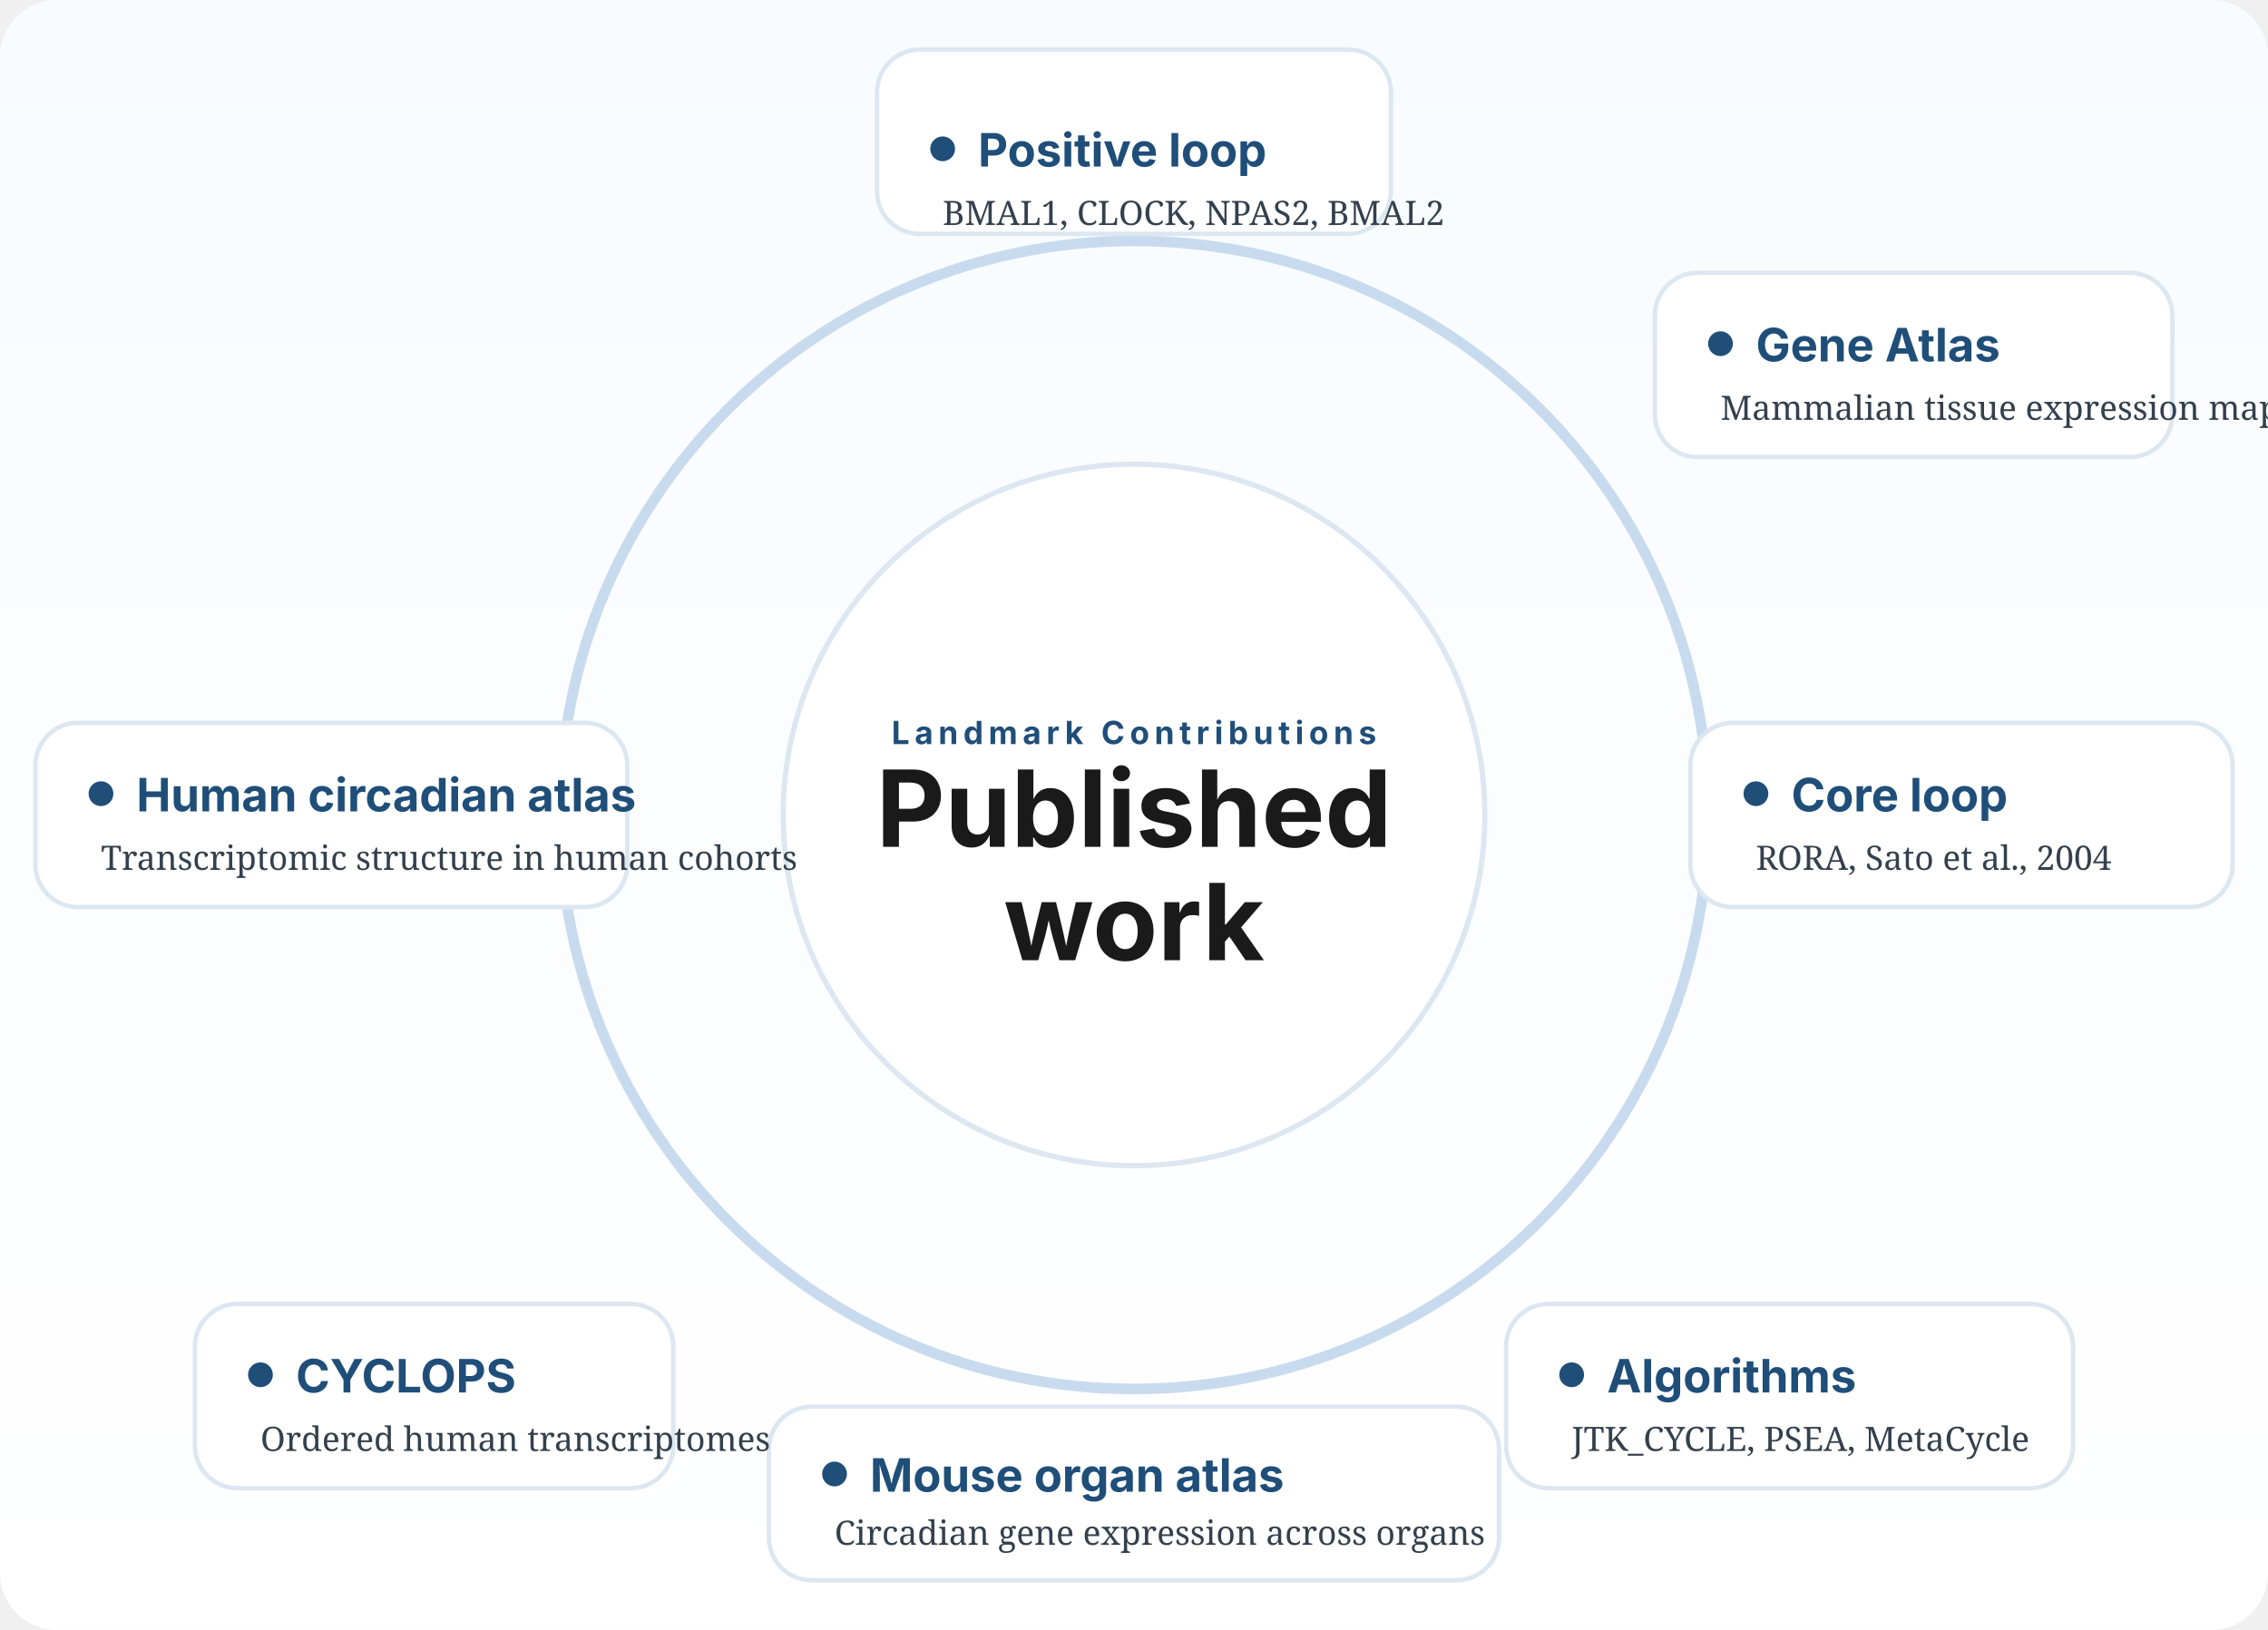
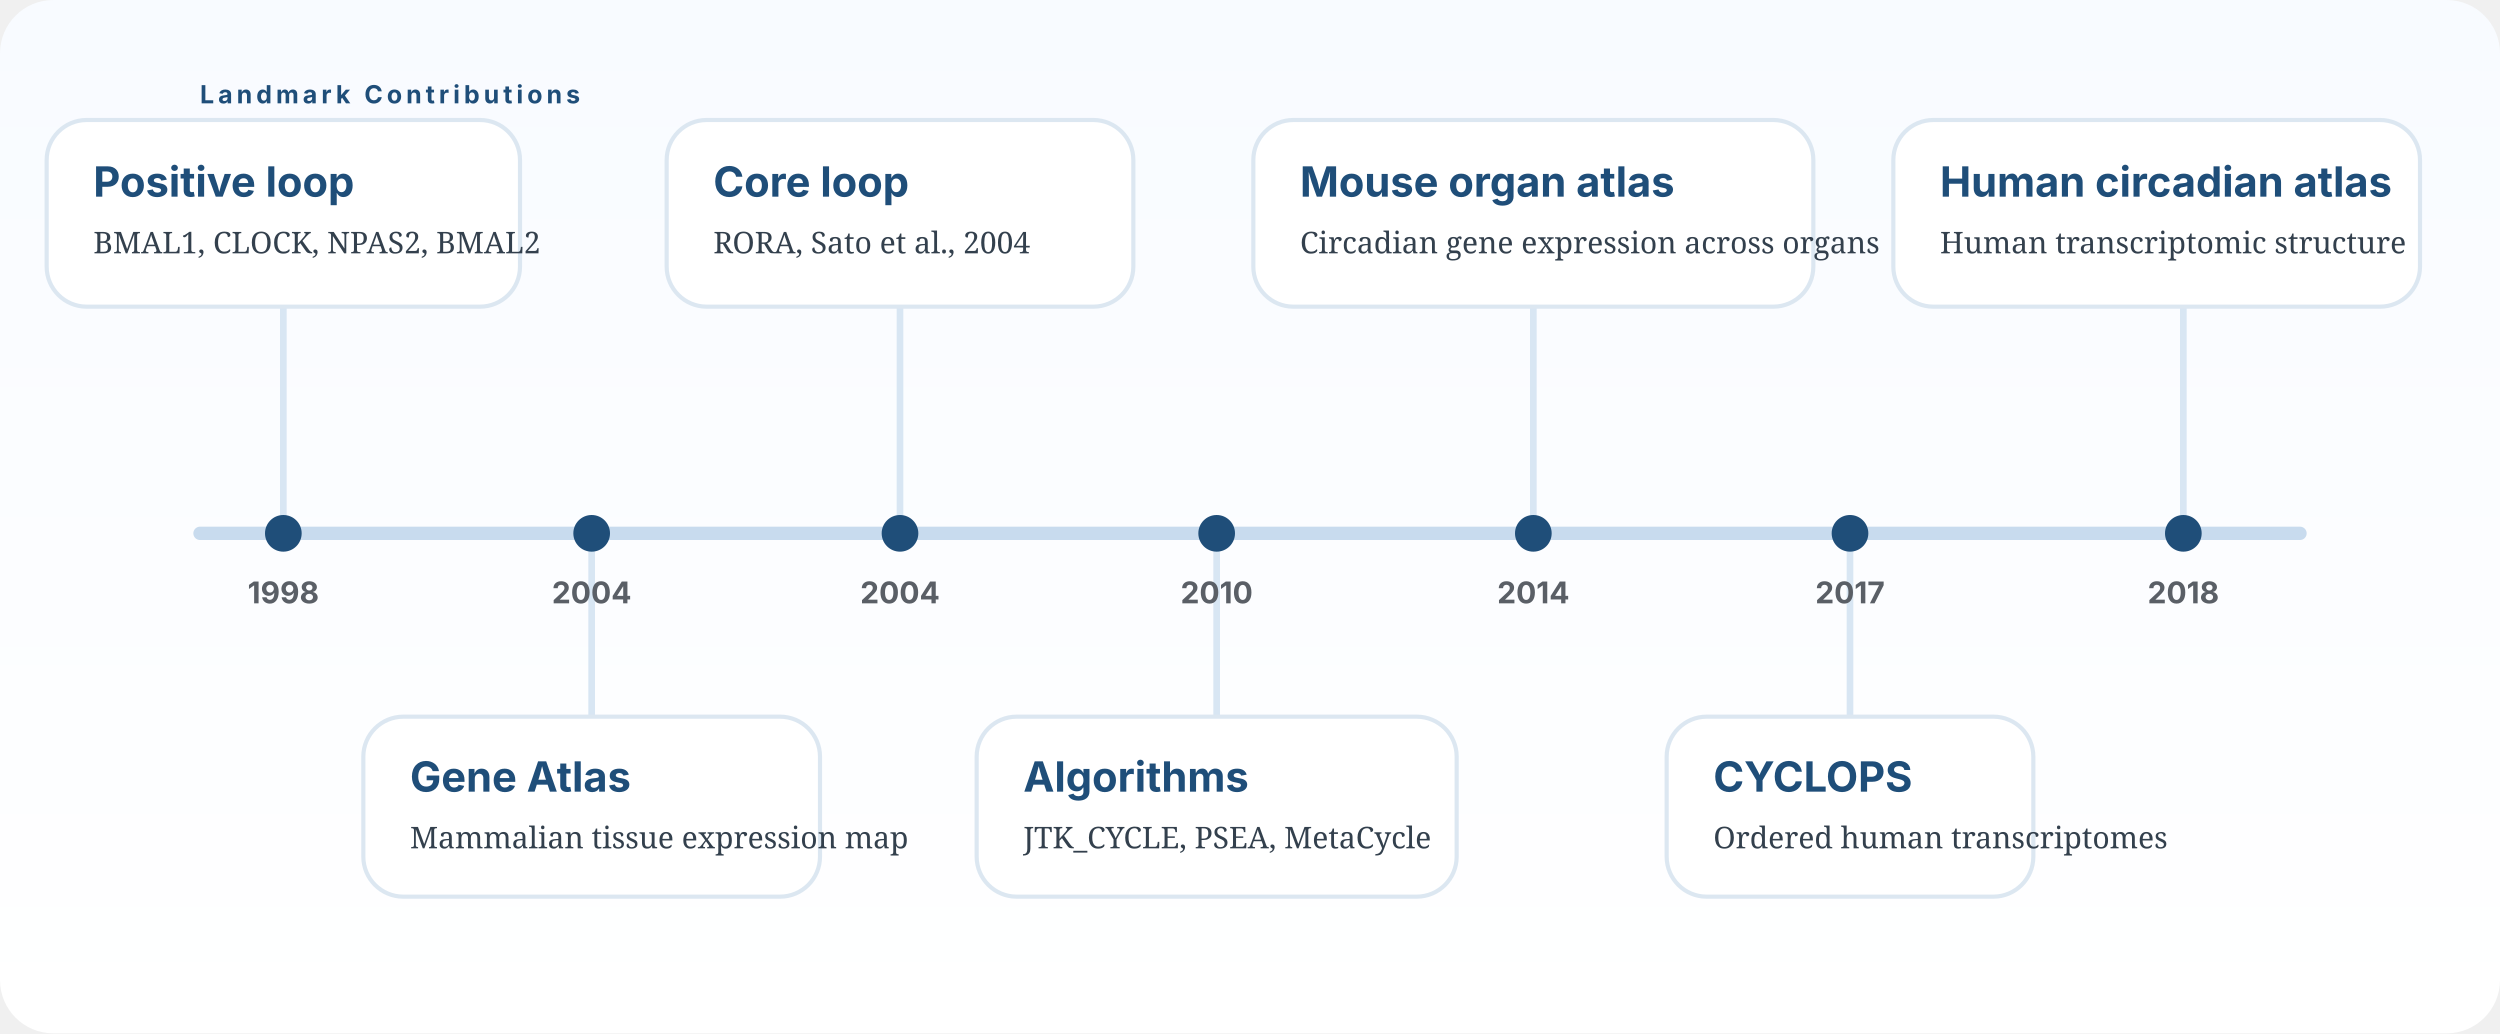
- <svg xmlns="http://www.w3.org/2000/svg" viewBox="0 0 1280 920" role="img" aria-labelledby="title desc">
+ <svg xmlns="http://www.w3.org/2000/svg" viewBox="0 0 1500 620" role="img" aria-labelledby="title desc">
  <defs>
    <linearGradient id="bg" x1="0" x2="0" y1="0" y2="1">
      <stop offset="0" stop-color="#f8fbff" />
      <stop offset="1" stop-color="#ffffff" />
    </linearGradient>
    <style>
      .bg { fill: url(#bg); }
-       .ring { fill: none; stroke: #c8dbee; stroke-width: 6; }
-       .center { fill: #ffffff; stroke: #dce7f1; stroke-width: 3; }
-       .node { fill: #ffffff; stroke: #dce7f1; stroke-width: 2.5; }
-       .kicker { fill: #1f4e79; font: 700 18px Inter, Arial, sans-serif; letter-spacing: 0.16em; text-transform: uppercase; }
-       .title { fill: #1a1a1a; font: 700 60px Inter, Arial, sans-serif; }
-       .node-title { fill: #1f4e79; font: 700 26px Inter, Arial, sans-serif; }
-       .node-copy { fill: #33404d; font: 400 19px "Source Serif Pro", Georgia, serif; }
-       .mark { fill: #1f4e79; }
+       .line { fill: none; stroke: #c8dbee; stroke-width: 8; stroke-linecap: round; }
+       .leader { fill: none; stroke: #d8e6f3; stroke-width: 4; }
+       .point { fill: #1f4e79; }
+       .card { fill: #ffffff; stroke: #dce7f1; stroke-width: 2.5; }
+       .eyebrow { fill: #1f4e79; font: 700 15px Inter, Arial, sans-serif; letter-spacing: 0.16em; text-transform: uppercase; }
+       .year { fill: #5a5f66; font: 700 18px Inter, Arial, sans-serif; }
+       .title { fill: #1f4e79; font: 700 25px Inter, Arial, sans-serif; }
+       .copy { fill: #33404d; font: 400 18px "Source Serif Pro", Georgia, serif; }
    </style>
  </defs>
-   <rect class="bg" width="1280" height="920" rx="32" />
-   <circle class="ring" cx="640" cy="460" r="324" />
-   <circle class="center" cx="640" cy="460" r="198" />
-   <text class="kicker" x="640" y="420" text-anchor="middle">Landmark Contributions</text>
-   <text class="title" x="640" y="478" text-anchor="middle">Published</text>
-   <text class="title" x="640" y="542" text-anchor="middle">work</text>
-   <rect class="node" x="495" y="28" width="290" height="104" rx="24" />
-   <circle class="mark" cx="532" cy="84" r="7" />
-   <text class="node-title" x="552" y="94">Positive loop</text>
-   <text class="node-copy" x="532" y="127">BMAL1, CLOCK, NPAS2, BMAL2</text>
-   <rect class="node" x="934" y="154" width="292" height="104" rx="24" />
-   <circle class="mark" cx="971" cy="194" r="7" />
-   <text class="node-title" x="991" y="204">Gene Atlas</text>
-   <text class="node-copy" x="971" y="237">Mammalian tissue expression map</text>
-   <rect class="node" x="954" y="408" width="306" height="104" rx="24" />
-   <circle class="mark" cx="991" cy="448" r="7" />
-   <text class="node-title" x="1011" y="458">Core loop</text>
-   <text class="node-copy" x="991" y="491">RORA, Sato et al., 2004</text>
-   <rect class="node" x="850" y="736" width="320" height="104" rx="24" />
-   <circle class="mark" cx="887" cy="776" r="7" />
-   <text class="node-title" x="907" y="786">Algorithms</text>
-   <text class="node-copy" x="887" y="819">JTK_CYCLE, PSEA, MetaCycle</text>
-   <rect class="node" x="434" y="794" width="412" height="98" rx="24" />
-   <circle class="mark" cx="471" cy="832" r="7" />
-   <text class="node-title" x="491" y="842">Mouse organ atlas</text>
-   <text class="node-copy" x="471" y="872">Circadian gene expression across organs</text>
-   <rect class="node" x="110" y="736" width="270" height="104" rx="24" />
-   <circle class="mark" cx="147" cy="776" r="7" />
-   <text class="node-title" x="167" y="786">CYCLOPS</text>
-   <text class="node-copy" x="147" y="819">Ordered human transcriptomes</text>
-   <rect class="node" x="20" y="408" width="334" height="104" rx="24" />
-   <circle class="mark" cx="57" cy="448" r="7" />
-   <text class="node-title" x="77" y="458">Human circadian atlas</text>
-   <text class="node-copy" x="57" y="491">Transcriptomic structure in human cohorts</text>
+   <rect class="bg" width="1500" height="620" rx="32" />
+   <text class="eyebrow" x="120" y="62">Landmark Contributions</text>
+   <path class="line" d="M120 320 H1380" />
+   <g>
+     <line class="leader" x1="170" y1="320" x2="170" y2="184" />
+     <circle class="point" cx="170" cy="320" r="11" />
+     <rect class="card" x="28" y="72" width="284" height="112" rx="24" />
+     <text class="title" x="56" y="118">Positive loop</text>
+     <text class="copy" x="56" y="152">BMAL1, CLOCK, NPAS2, BMAL2</text>
+     <text class="year" x="170" y="362" text-anchor="middle">1998</text>
+   </g>
+   <g>
+     <line class="leader" x1="355" y1="320" x2="355" y2="430" />
+     <circle class="point" cx="355" cy="320" r="11" />
+     <rect class="card" x="218" y="430" width="274" height="108" rx="24" />
+     <text class="title" x="246" y="475">Gene Atlas</text>
+     <text class="copy" x="246" y="509">Mammalian tissue expression map</text>
+     <text class="year" x="355" y="362" text-anchor="middle">2004</text>
+   </g>
+   <g>
+     <line class="leader" x1="540" y1="320" x2="540" y2="184" />
+     <circle class="point" cx="540" cy="320" r="11" />
+     <rect class="card" x="400" y="72" width="280" height="112" rx="24" />
+     <text class="title" x="428" y="118">Core loop</text>
+     <text class="copy" x="428" y="152">RORA, Sato et al., 2004</text>
+     <text class="year" x="540" y="362" text-anchor="middle">2004</text>
+   </g>
+   <g>
+     <line class="leader" x1="730" y1="320" x2="730" y2="430" />
+     <circle class="point" cx="730" cy="320" r="11" />
+     <rect class="card" x="586" y="430" width="288" height="108" rx="24" />
+     <text class="title" x="614" y="475">Algorithms</text>
+     <text class="copy" x="614" y="509">JTK_CYCLE, PSEA, MetaCycle</text>
+     <text class="year" x="730" y="362" text-anchor="middle">2010</text>
+   </g>
+   <g>
+     <line class="leader" x1="920" y1="320" x2="920" y2="184" />
+     <circle class="point" cx="920" cy="320" r="11" />
+     <rect class="card" x="752" y="72" width="336" height="112" rx="24" />
+     <text class="title" x="780" y="118">Mouse organ atlas</text>
+     <text class="copy" x="780" y="152">Circadian gene expression across organs</text>
+     <text class="year" x="920" y="362" text-anchor="middle">2014</text>
+   </g>
+   <g>
+     <line class="leader" x1="1110" y1="320" x2="1110" y2="430" />
+     <circle class="point" cx="1110" cy="320" r="11" />
+     <rect class="card" x="1000" y="430" width="220" height="108" rx="24" />
+     <text class="title" x="1028" y="475">CYCLOPS</text>
+     <text class="copy" x="1028" y="509">Ordered human transcriptomes</text>
+     <text class="year" x="1110" y="362" text-anchor="middle">2017</text>
+   </g>
+   <g>
+     <line class="leader" x1="1310" y1="320" x2="1310" y2="184" />
+     <circle class="point" cx="1310" cy="320" r="11" />
+     <rect class="card" x="1136" y="72" width="316" height="112" rx="24" />
+     <text class="title" x="1164" y="118">Human circadian atlas</text>
+     <text class="copy" x="1164" y="152">Human transcriptomic structure</text>
+     <text class="year" x="1310" y="362" text-anchor="middle">2018</text>
+   </g>
</svg>
